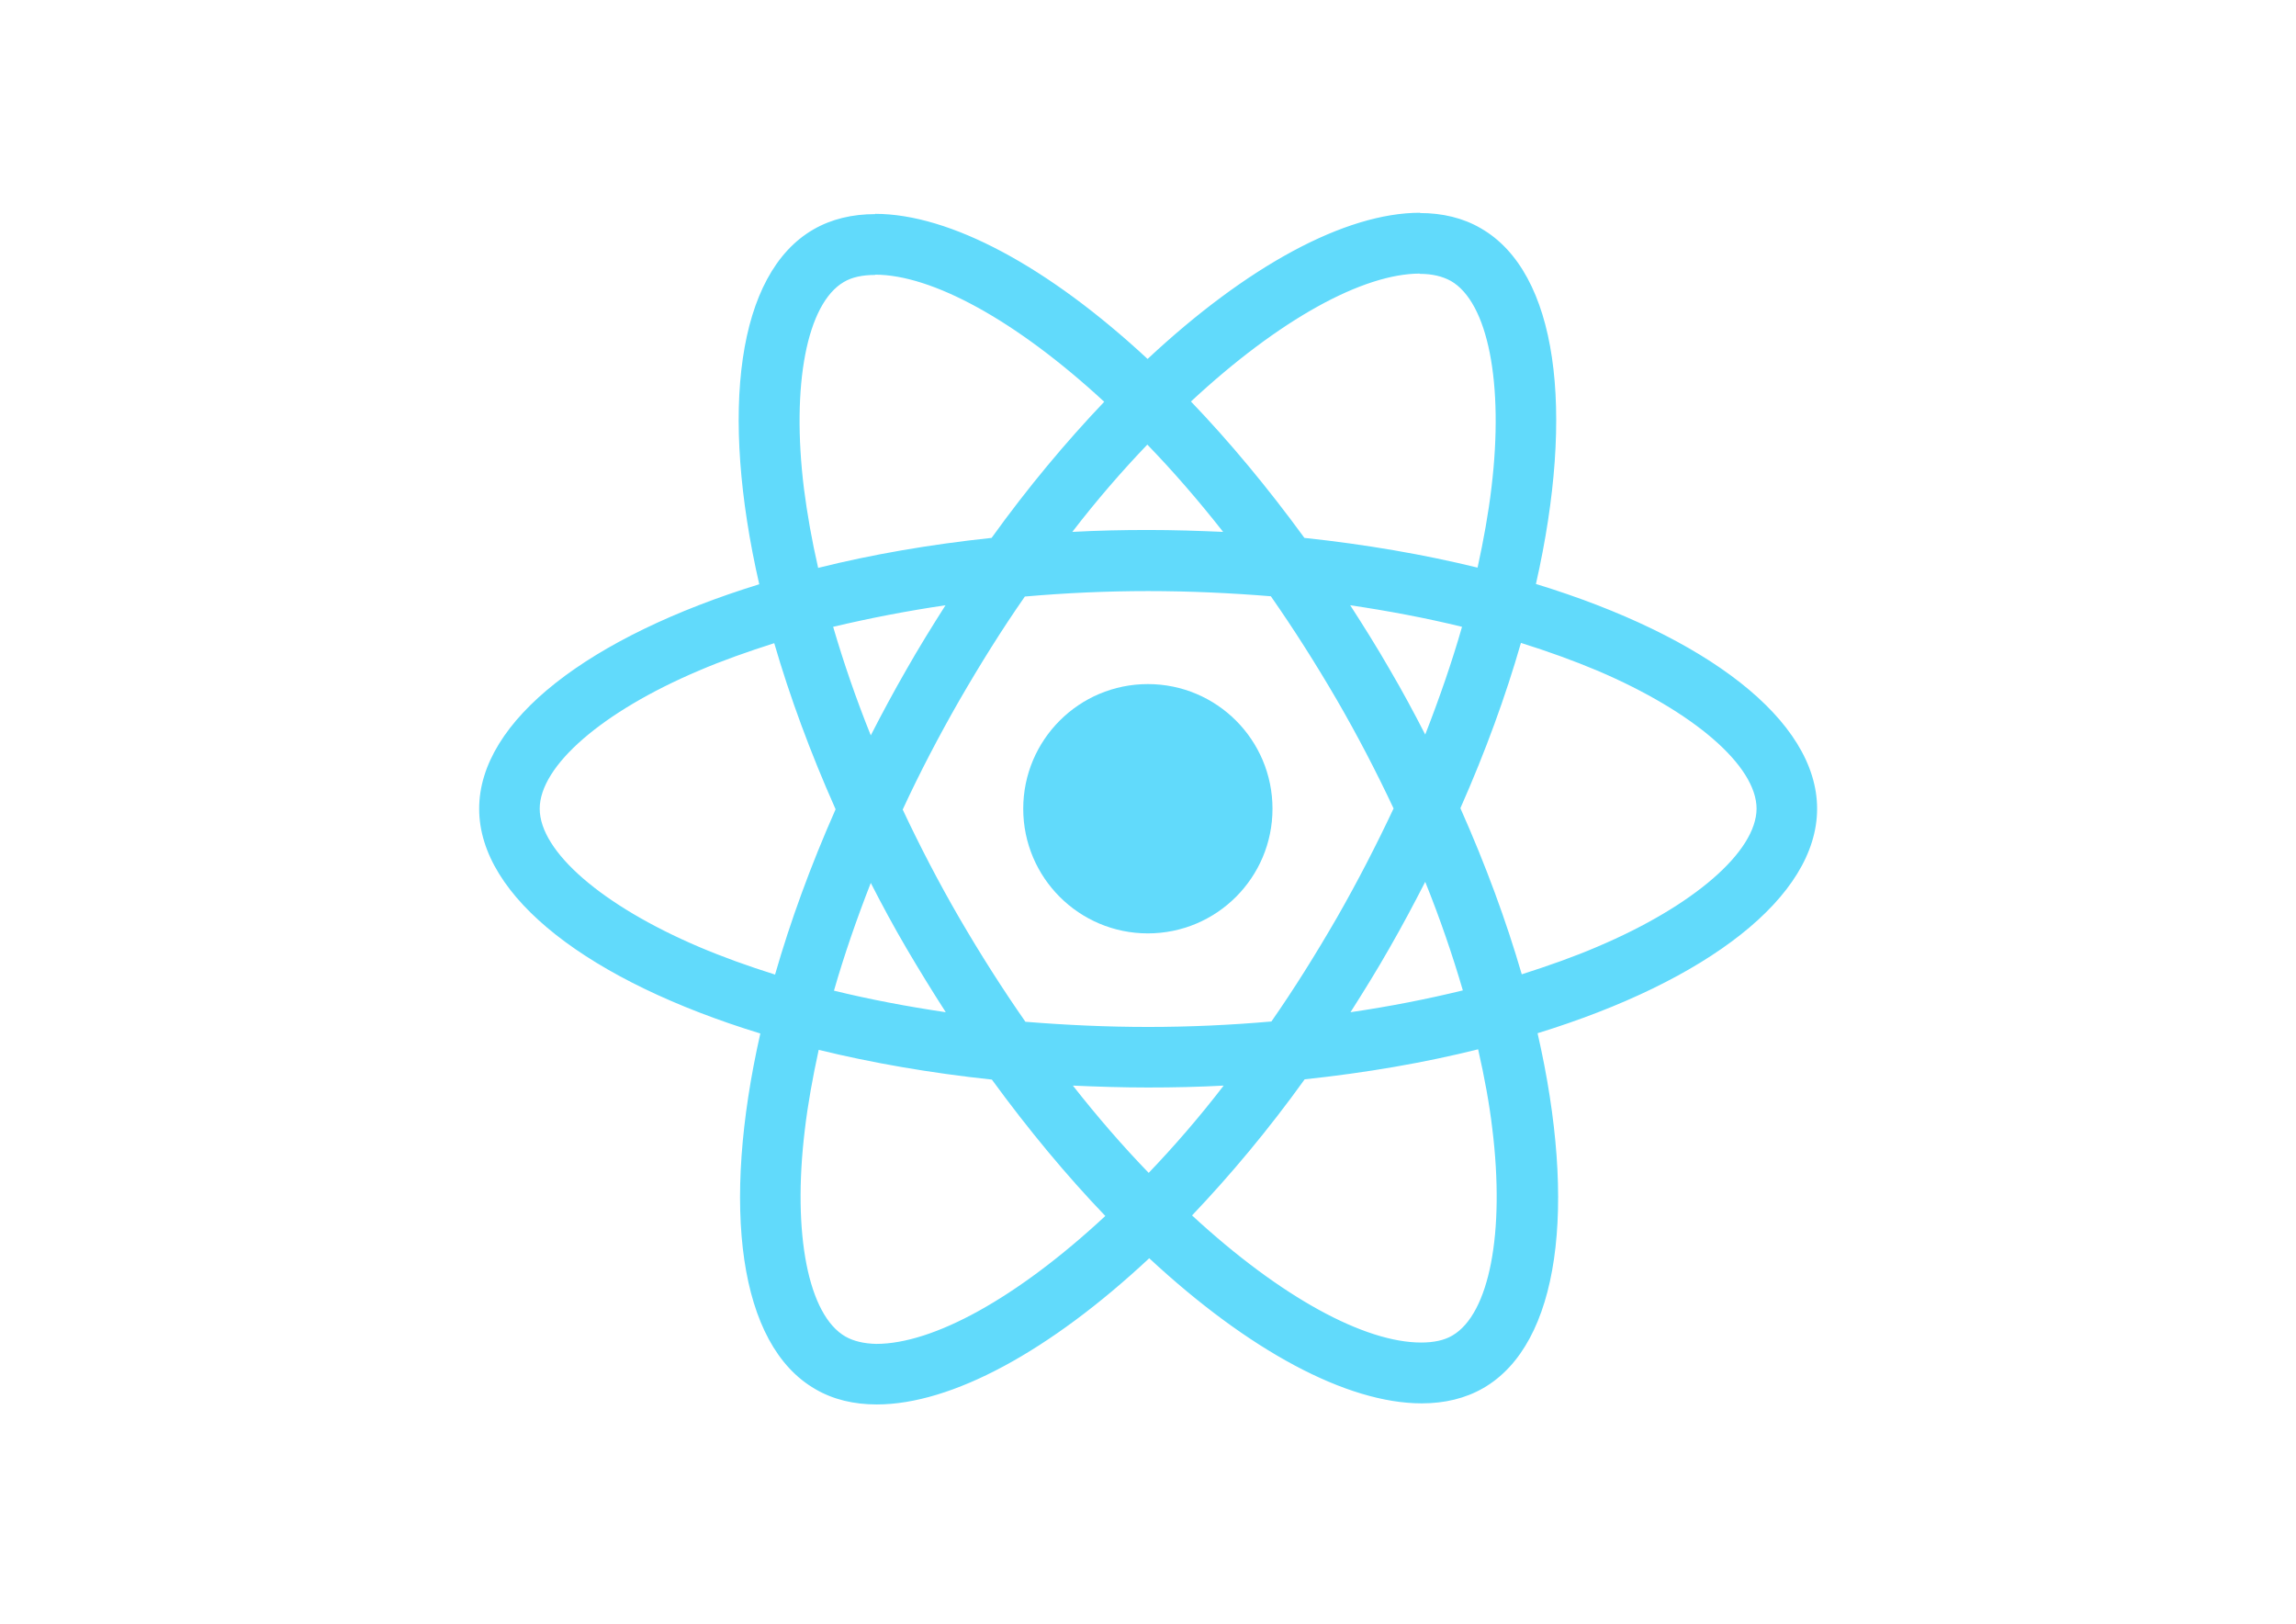
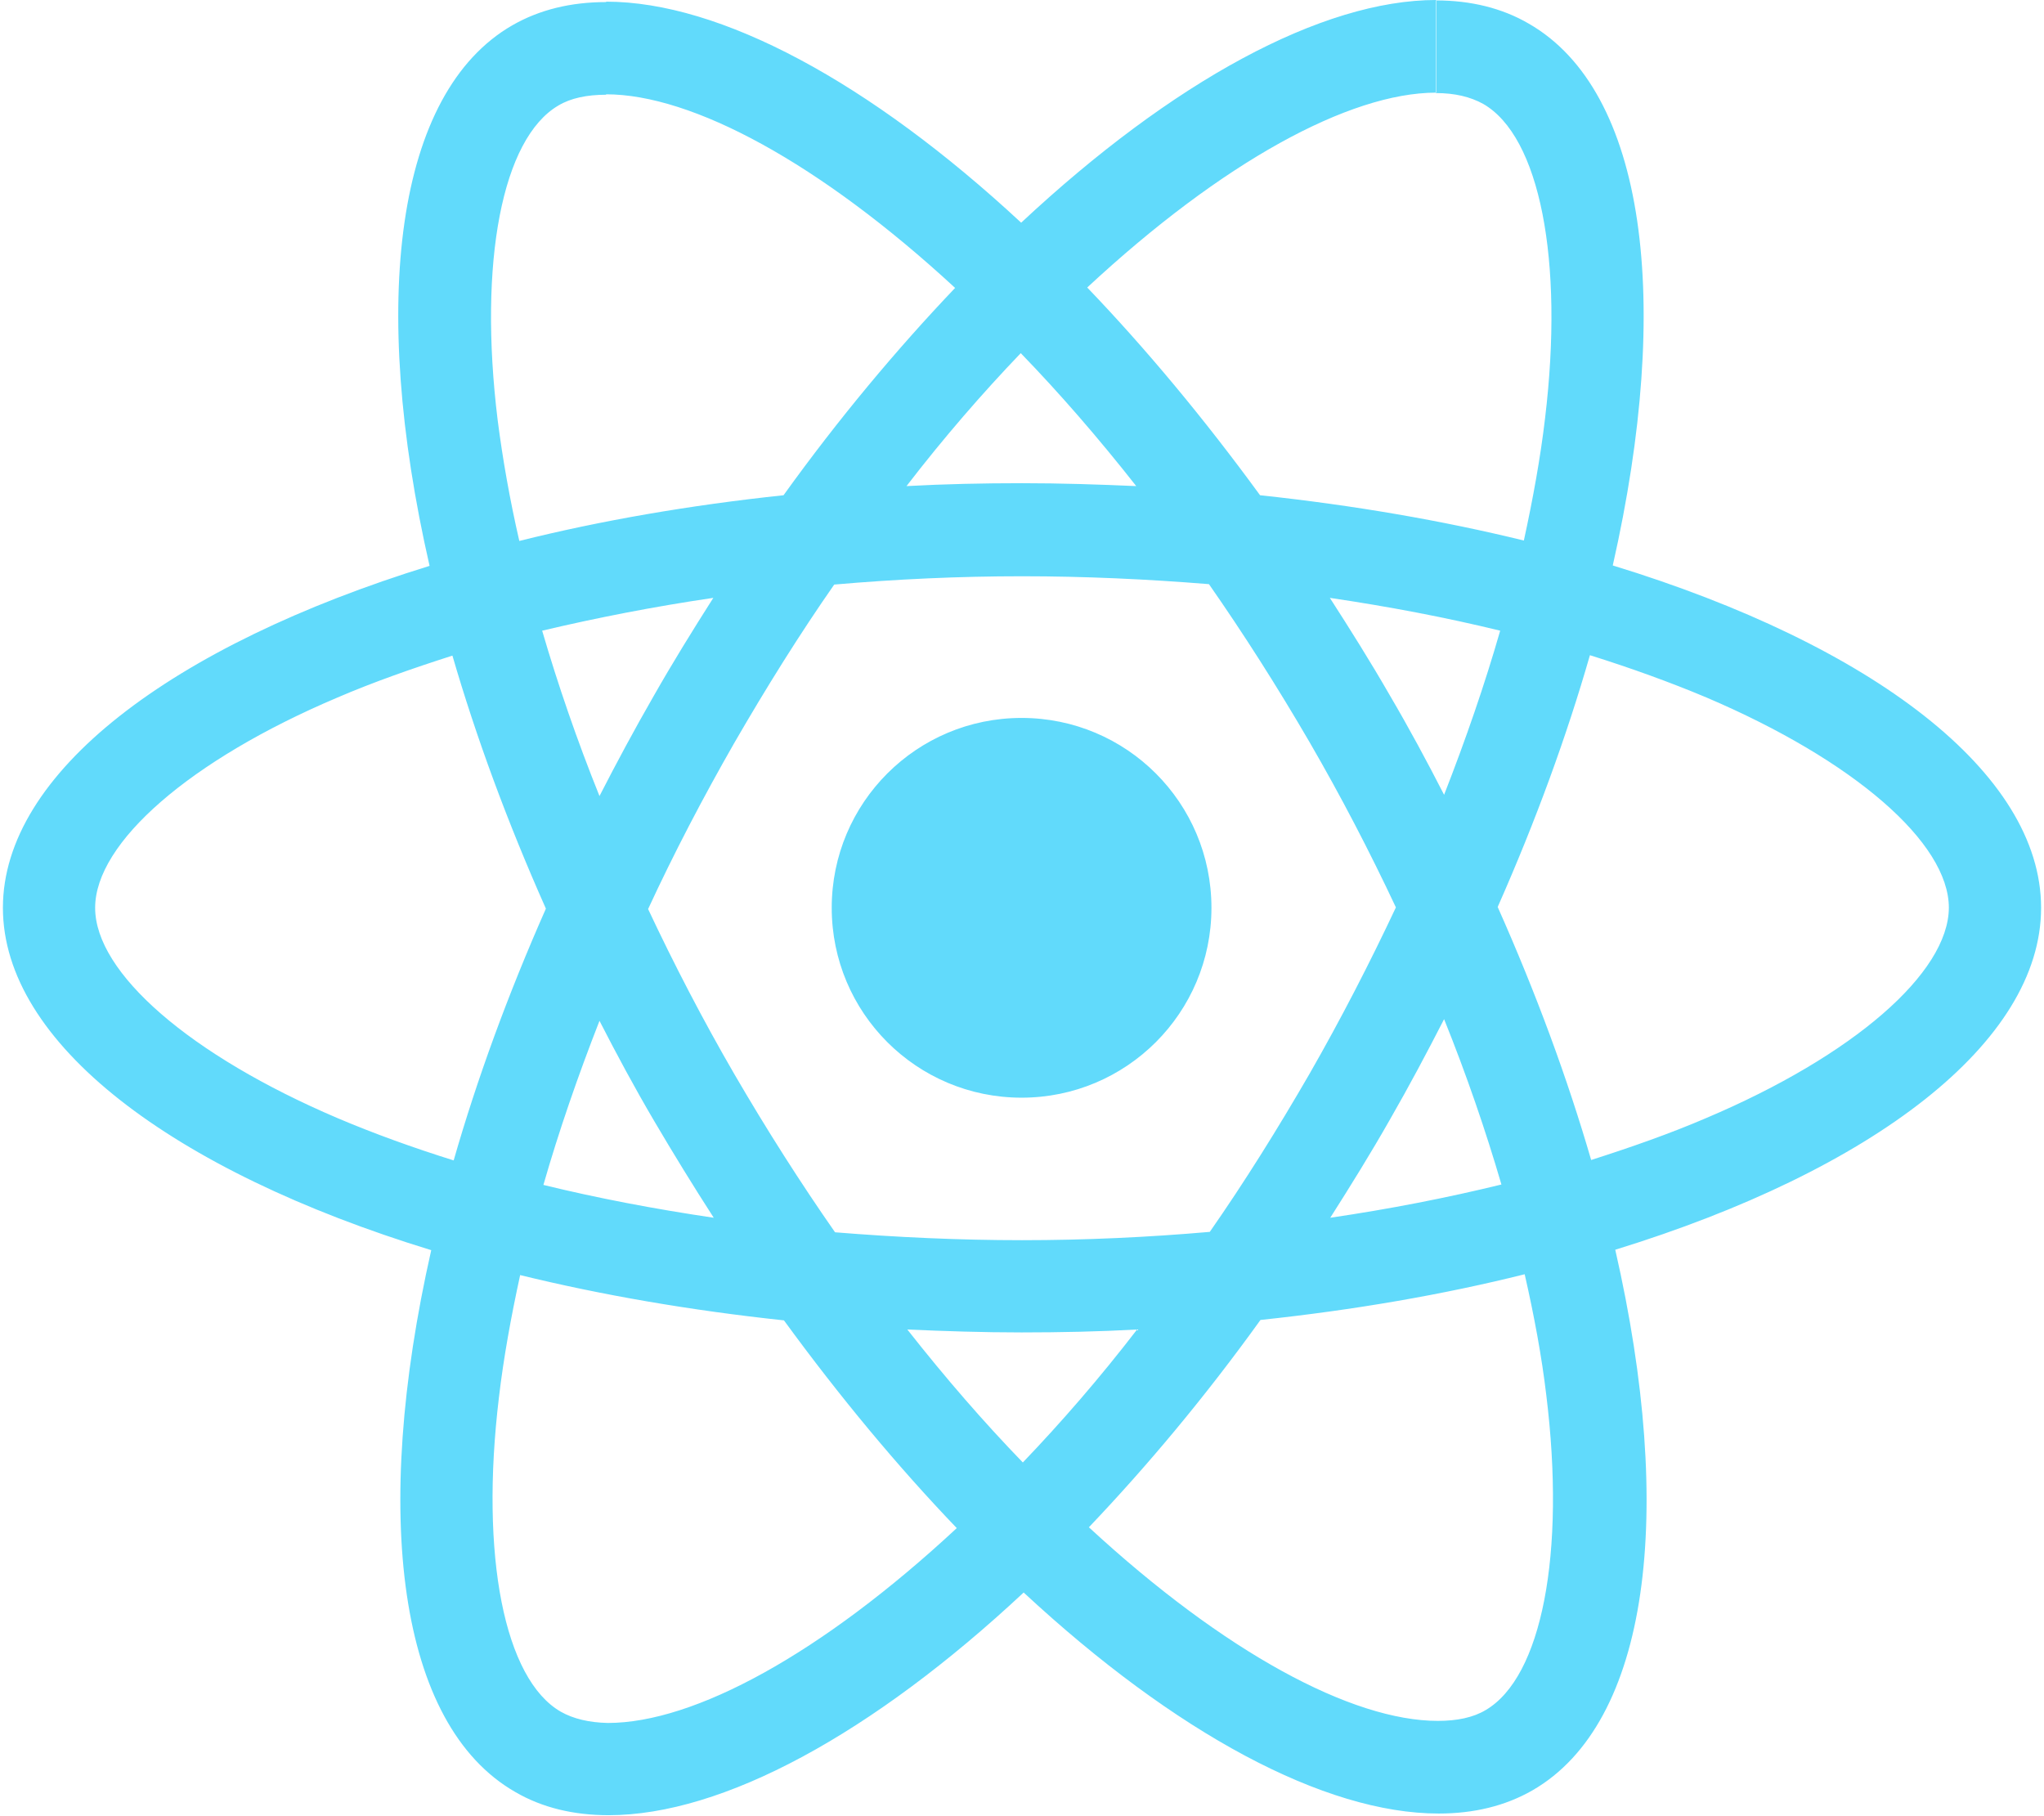
- <svg xmlns="http://www.w3.org/2000/svg" viewBox="0 0 841.9 595.3">
-   <g fill="#61DAFB">
-     <path d="M666.3 296.5c0-32.5-40.7-63.3-103.1-82.4 14.4-63.6 8-114.2-20.2-130.4-6.5-3.8-14.1-5.6-22.4-5.6v22.3c4.6 0 8.3.9 11.4 2.6 13.6 7.8 19.5 37.5 14.9 75.7-1.1 9.4-2.9 19.3-5.1 29.4-19.6-4.8-41-8.5-63.5-10.9-13.5-18.5-27.5-35.3-41.6-50 32.6-30.3 63.2-46.9 84-46.9V78c-27.5 0-63.5 19.6-99.9 53.6-36.4-33.8-72.4-53.2-99.9-53.2v22.3c20.7 0 51.4 16.5 84 46.6-14 14.7-28 31.4-41.3 49.9-22.6 2.4-44 6.1-63.6 11-2.3-10-4-19.7-5.2-29-4.7-38.2 1.1-67.9 14.6-75.8 3-1.8 6.9-2.6 11.5-2.6V78.5c-8.4 0-16 1.8-22.6 5.6-28.1 16.2-34.4 66.7-19.9 130.1-62.2 19.2-102.7 49.9-102.7 82.3 0 32.5 40.7 63.3 103.1 82.4-14.4 63.6-8 114.2 20.2 130.4 6.5 3.8 14.1 5.6 22.5 5.6 27.5 0 63.5-19.6 99.9-53.6 36.4 33.8 72.4 53.2 99.9 53.2 8.4 0 16-1.8 22.6-5.6 28.1-16.2 34.4-66.7 19.9-130.1 62-19.1 102.5-49.9 102.5-82.3zm-130.2-66.7c-3.7 12.9-8.3 26.2-13.5 39.5-4.1-8-8.4-16-13.1-24-4.6-8-9.5-15.8-14.4-23.4 14.2 2.1 27.9 4.7 41 7.9zm-45.8 106.5c-7.8 13.5-15.8 26.3-24.1 38.2-14.9 1.3-30 2-45.2 2-15.1 0-30.2-.7-45-1.9-8.3-11.9-16.4-24.6-24.2-38-7.6-13.1-14.5-26.4-20.8-39.8 6.2-13.4 13.2-26.8 20.7-39.9 7.8-13.5 15.8-26.3 24.1-38.2 14.9-1.3 30-2 45.2-2 15.1 0 30.2.7 45 1.9 8.3 11.9 16.4 24.6 24.2 38 7.6 13.1 14.5 26.4 20.8 39.8-6.3 13.4-13.2 26.8-20.7 39.9zm32.3-13c5.4 13.4 10 26.8 13.8 39.8-13.1 3.2-26.9 5.9-41.2 8 4.9-7.7 9.8-15.6 14.4-23.7 4.6-8 8.9-16.1 13-24.1zM421.2 430c-9.3-9.6-18.6-20.3-27.8-32 9 .4 18.2.7 27.5.7 9.4 0 18.7-.2 27.8-.7-9 11.7-18.3 22.4-27.5 32zm-74.4-58.9c-14.2-2.1-27.9-4.7-41-7.9 3.7-12.9 8.3-26.2 13.5-39.5 4.1 8 8.4 16 13.1 24 4.7 8 9.5 15.8 14.4 23.4zM420.7 163c9.3 9.6 18.6 20.3 27.8 32-9-.4-18.2-.7-27.5-.7-9.4 0-18.7.2-27.8.7 9-11.7 18.3-22.4 27.5-32zm-74 58.9c-4.9 7.7-9.8 15.6-14.4 23.7-4.6 8-8.9 16-13 24-5.4-13.4-10-26.8-13.8-39.8 13.1-3.1 26.9-5.8 41.2-7.9zm-90.5 125.2c-35.4-15.1-58.3-34.9-58.3-50.6 0-15.7 22.9-35.6 58.3-50.6 8.6-3.7 18-7 27.7-10.1 5.7 19.6 13.2 40 22.5 60.9-9.2 20.8-16.6 41.1-22.2 60.6-9.9-3.1-19.3-6.5-28-10.2zM310 490c-13.6-7.8-19.5-37.5-14.9-75.7 1.1-9.4 2.9-19.3 5.1-29.4 19.6 4.8 41 8.5 63.5 10.9 13.5 18.5 27.5 35.3 41.6 50-32.6 30.3-63.2 46.9-84 46.9-4.5-.1-8.3-1-11.3-2.7zm237.2-76.2c4.7 38.2-1.1 67.9-14.6 75.8-3 1.8-6.9 2.6-11.5 2.6-20.7 0-51.4-16.5-84-46.6 14-14.7 28-31.4 41.3-49.9 22.6-2.4 44-6.1 63.6-11 2.3 10.1 4.1 19.8 5.2 29.1zm38.5-66.7c-8.6 3.7-18 7-27.7 10.1-5.7-19.6-13.2-40-22.5-60.9 9.2-20.8 16.6-41.1 22.2-60.6 9.9 3.1 19.3 6.5 28.1 10.2 35.4 15.1 58.3 34.9 58.3 50.6-.1 15.7-23 35.6-58.4 50.6zM320.8 78.4z" />
-     <circle cx="420.9" cy="296.5" r="45.7" />
-     <path d="M520.5 78.1z" />
+ <svg xmlns="http://www.w3.org/2000/svg" viewBox="0 0 492 437" width="492" height="437">
+   <style>
+ 		tspan { white-space:pre }
+ 		.shp0 { fill: #61dafb } 
+ 	</style>
+   <g id="Layer">
+     <path id="Layer" fill-rule="evenodd" class="shp0" d="M491.3 218.5C491.3 250.9 450.8 281.7 388.8 300.8C403.3 364.2 397 414.7 368.9 430.9C362.3 434.7 354.7 436.5 346.3 436.5C318.8 436.5 282.8 417.1 246.4 383.3C210 417.3 174 436.9 146.5 436.9C138.1 436.9 130.5 435.1 124 431.3C95.8 415.1 89.4 364.5 103.8 300.9C41.4 281.8 0.7 251 0.7 218.5C0.7 186.1 41.2 155.4 103.4 136.2C88.9 72.8 95.2 22.3 123.3 6.1C129.9 2.3 137.5 0.5 145.9 0.5L145.9 0.4C173.4 0.4 209.4 19.8 245.8 53.6C282.2 19.6 318.2 0 345.7 0L345.7 0.1C353.96 0.11 361.53 1.92 368 5.7C396.2 21.9 402.6 72.5 388.2 136.1C450.6 155.2 491.3 186 491.3 218.5L491.3 218.5ZM345.6 0.1L345.6 22.3C345.63 22.3 345.67 22.3 345.7 22.3L345.7 0.1C345.67 0.1 345.63 0.1 345.6 0.1ZM345.6 22.3C324.8 22.35 294.25 38.95 261.7 69.2C275.8 83.9 289.8 100.7 303.3 119.2C325.8 121.6 347.2 125.3 366.8 130.1C369 120 370.8 110.1 371.9 100.7C376.5 62.5 370.6 32.8 357 25C353.9 23.3 350.2 22.4 345.6 22.4L345.6 22.3ZM145.9 22.7L145.9 22.8C141.3 22.8 137.4 23.6 134.4 25.4C120.9 33.3 115.1 63 119.8 101.2C121 110.5 122.7 120.2 125 130.2C144.6 125.3 166 121.6 188.6 119.2C201.9 100.7 215.9 84 229.9 69.3C197.3 39.2 166.6 22.7 145.9 22.7ZM320.1 143.9C325 151.5 329.9 159.3 334.5 167.3C339.2 175.3 343.5 183.3 347.6 191.3C352.8 178 357.4 164.7 361.1 151.8C348 148.6 334.3 146 320.1 143.9ZM336 218.4C329.7 205 322.8 191.7 315.2 178.6C307.4 165.2 299.3 152.5 291 140.6C276.2 139.4 261.1 138.7 246 138.7C230.8 138.7 215.7 139.4 200.8 140.7C192.5 152.6 184.5 165.4 176.7 178.9C169.2 192 162.2 205.4 156 218.8C162.3 232.2 169.2 245.5 176.8 258.6C184.6 272 192.7 284.7 201 296.6C215.8 297.8 230.9 298.5 246 298.5C261.2 298.5 276.3 297.8 291.2 296.5C299.5 284.6 307.5 271.8 315.3 258.3C322.8 245.2 329.7 231.8 336 218.4ZM334.6 269.4C330 277.5 325.1 285.4 320.2 293.1C334.5 291 348.3 288.3 361.4 285.1C357.6 272.1 353 258.7 347.6 245.3C343.5 253.3 339.2 261.4 334.6 269.4ZM273.7 320C264.6 320.5 255.3 320.7 245.9 320.7C236.6 320.7 227.4 320.4 218.4 320C227.6 331.7 236.9 342.4 246.2 352C255.4 342.4 264.7 331.7 273.7 320ZM157.4 269.7C152.7 261.7 148.4 253.7 144.3 245.7C139.1 259 134.5 272.3 130.8 285.2C143.9 288.4 157.6 291 171.8 293.1C166.9 285.5 162.1 277.7 157.4 269.7ZM218.2 117C227.3 116.5 236.6 116.3 246 116.3C255.3 116.3 264.5 116.6 273.5 117C264.3 105.3 255 94.6 245.7 85C236.5 94.6 227.2 105.3 218.2 117ZM130.5 151.8C134.3 164.8 138.9 178.2 144.3 191.6C148.4 183.6 152.7 175.6 157.3 167.6C161.9 159.5 166.8 151.6 171.7 143.9C157.4 146 143.6 148.7 130.5 151.8ZM109.2 279.3C114.8 259.8 122.2 239.5 131.4 218.7C122.1 197.8 114.6 177.4 108.9 157.8C99.2 160.9 89.8 164.2 81.2 167.9C45.8 182.9 22.9 202.8 22.9 218.5C22.9 234.2 45.8 254 81.2 269.1C89.9 272.8 99.3 276.2 109.2 279.3ZM135 412C138 413.7 141.8 414.6 146.3 414.7C167.1 414.7 197.7 398.1 230.3 367.8C216.2 353.1 202.2 336.3 188.7 317.8C166.2 315.4 144.8 311.7 125.2 306.9C123 317 121.2 326.9 120.1 336.3C115.5 374.5 121.4 404.2 135 412ZM372.2 335.8C371.1 326.5 369.3 316.8 367 306.7C347.4 311.6 326 315.3 303.4 317.7C290.1 336.2 276.1 352.9 262.1 367.6C294.7 397.7 325.4 414.2 346.1 414.2C350.7 414.2 354.6 413.4 357.6 411.6C371.1 403.7 376.9 374 372.2 335.8ZM410.7 269.1C446.1 254.1 469 234.2 469.1 218.5C469.1 202.8 446.2 183 410.8 167.9C402 164.2 392.6 160.8 382.7 157.7C377.1 177.2 369.7 197.5 360.5 218.3C369.8 239.2 377.3 259.6 383 279.2C392.7 276.1 402.1 272.8 410.7 269.1ZM245.9 264.2C220.63 264.2 200.2 243.77 200.2 218.5C200.2 193.23 220.63 172.8 245.9 172.8C271.17 172.8 291.6 193.23 291.6 218.5C291.6 243.77 271.17 264.2 245.9 264.2Z" />
  </g>
</svg>
